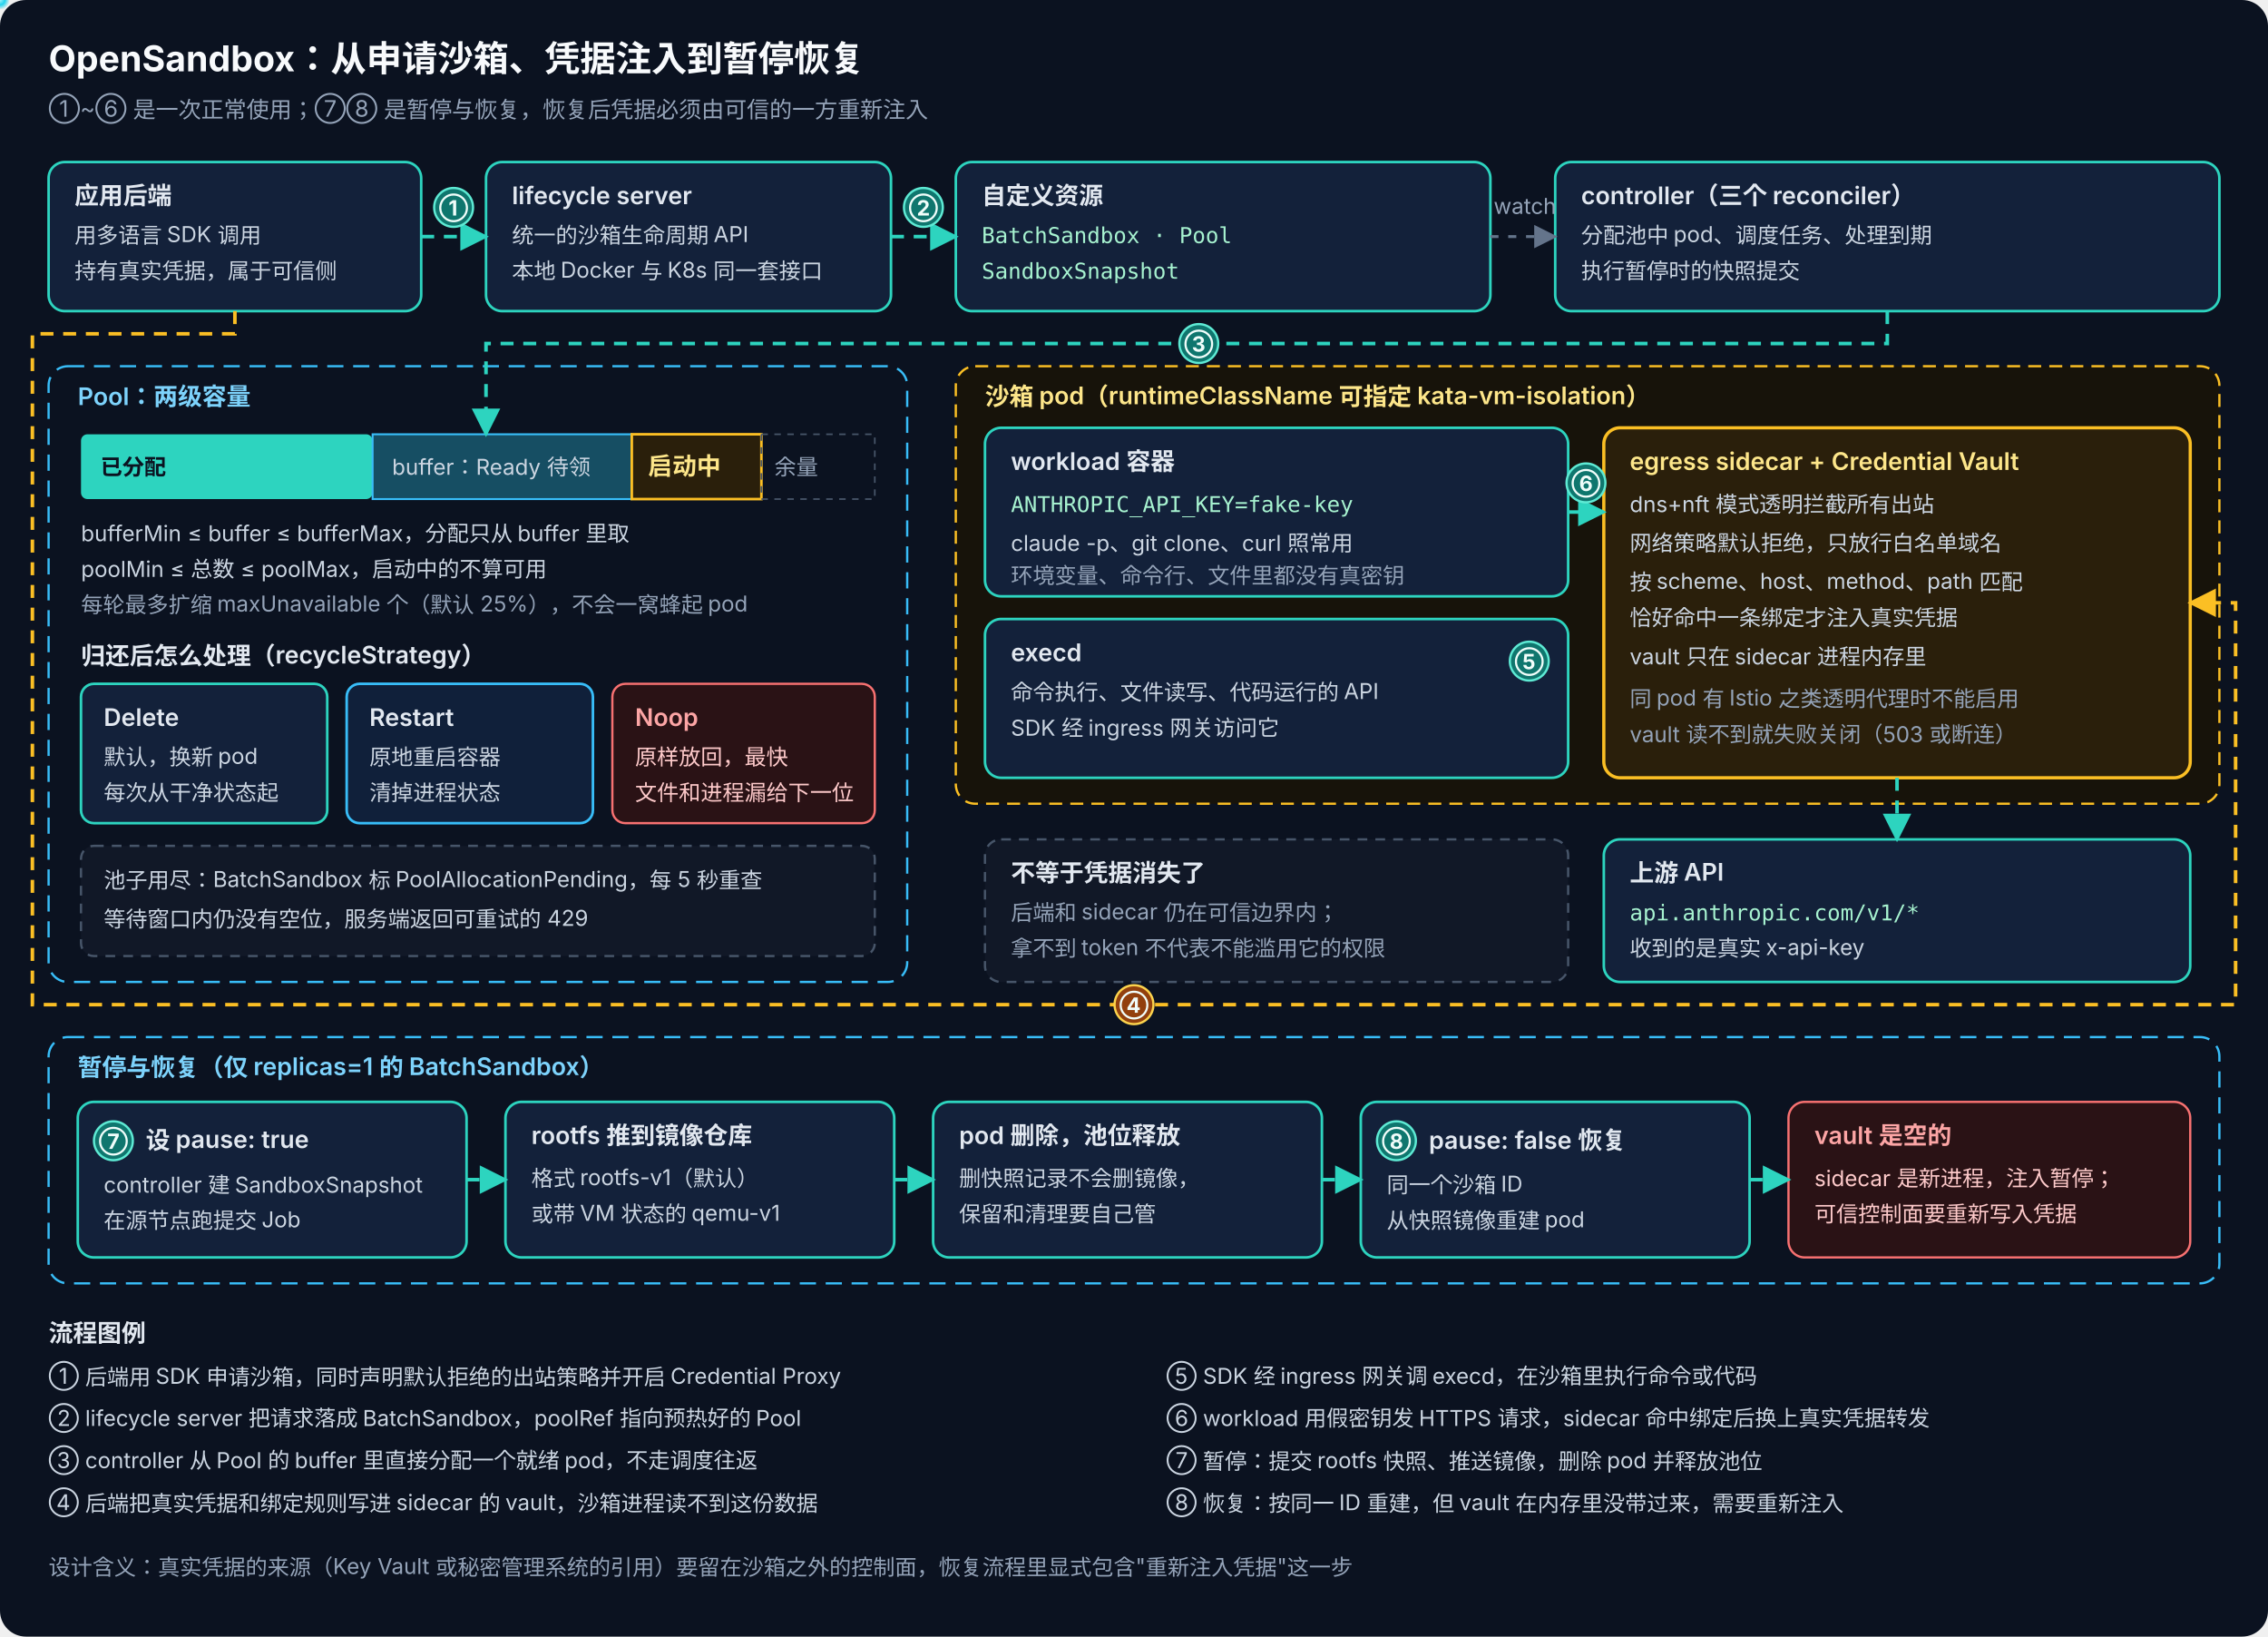
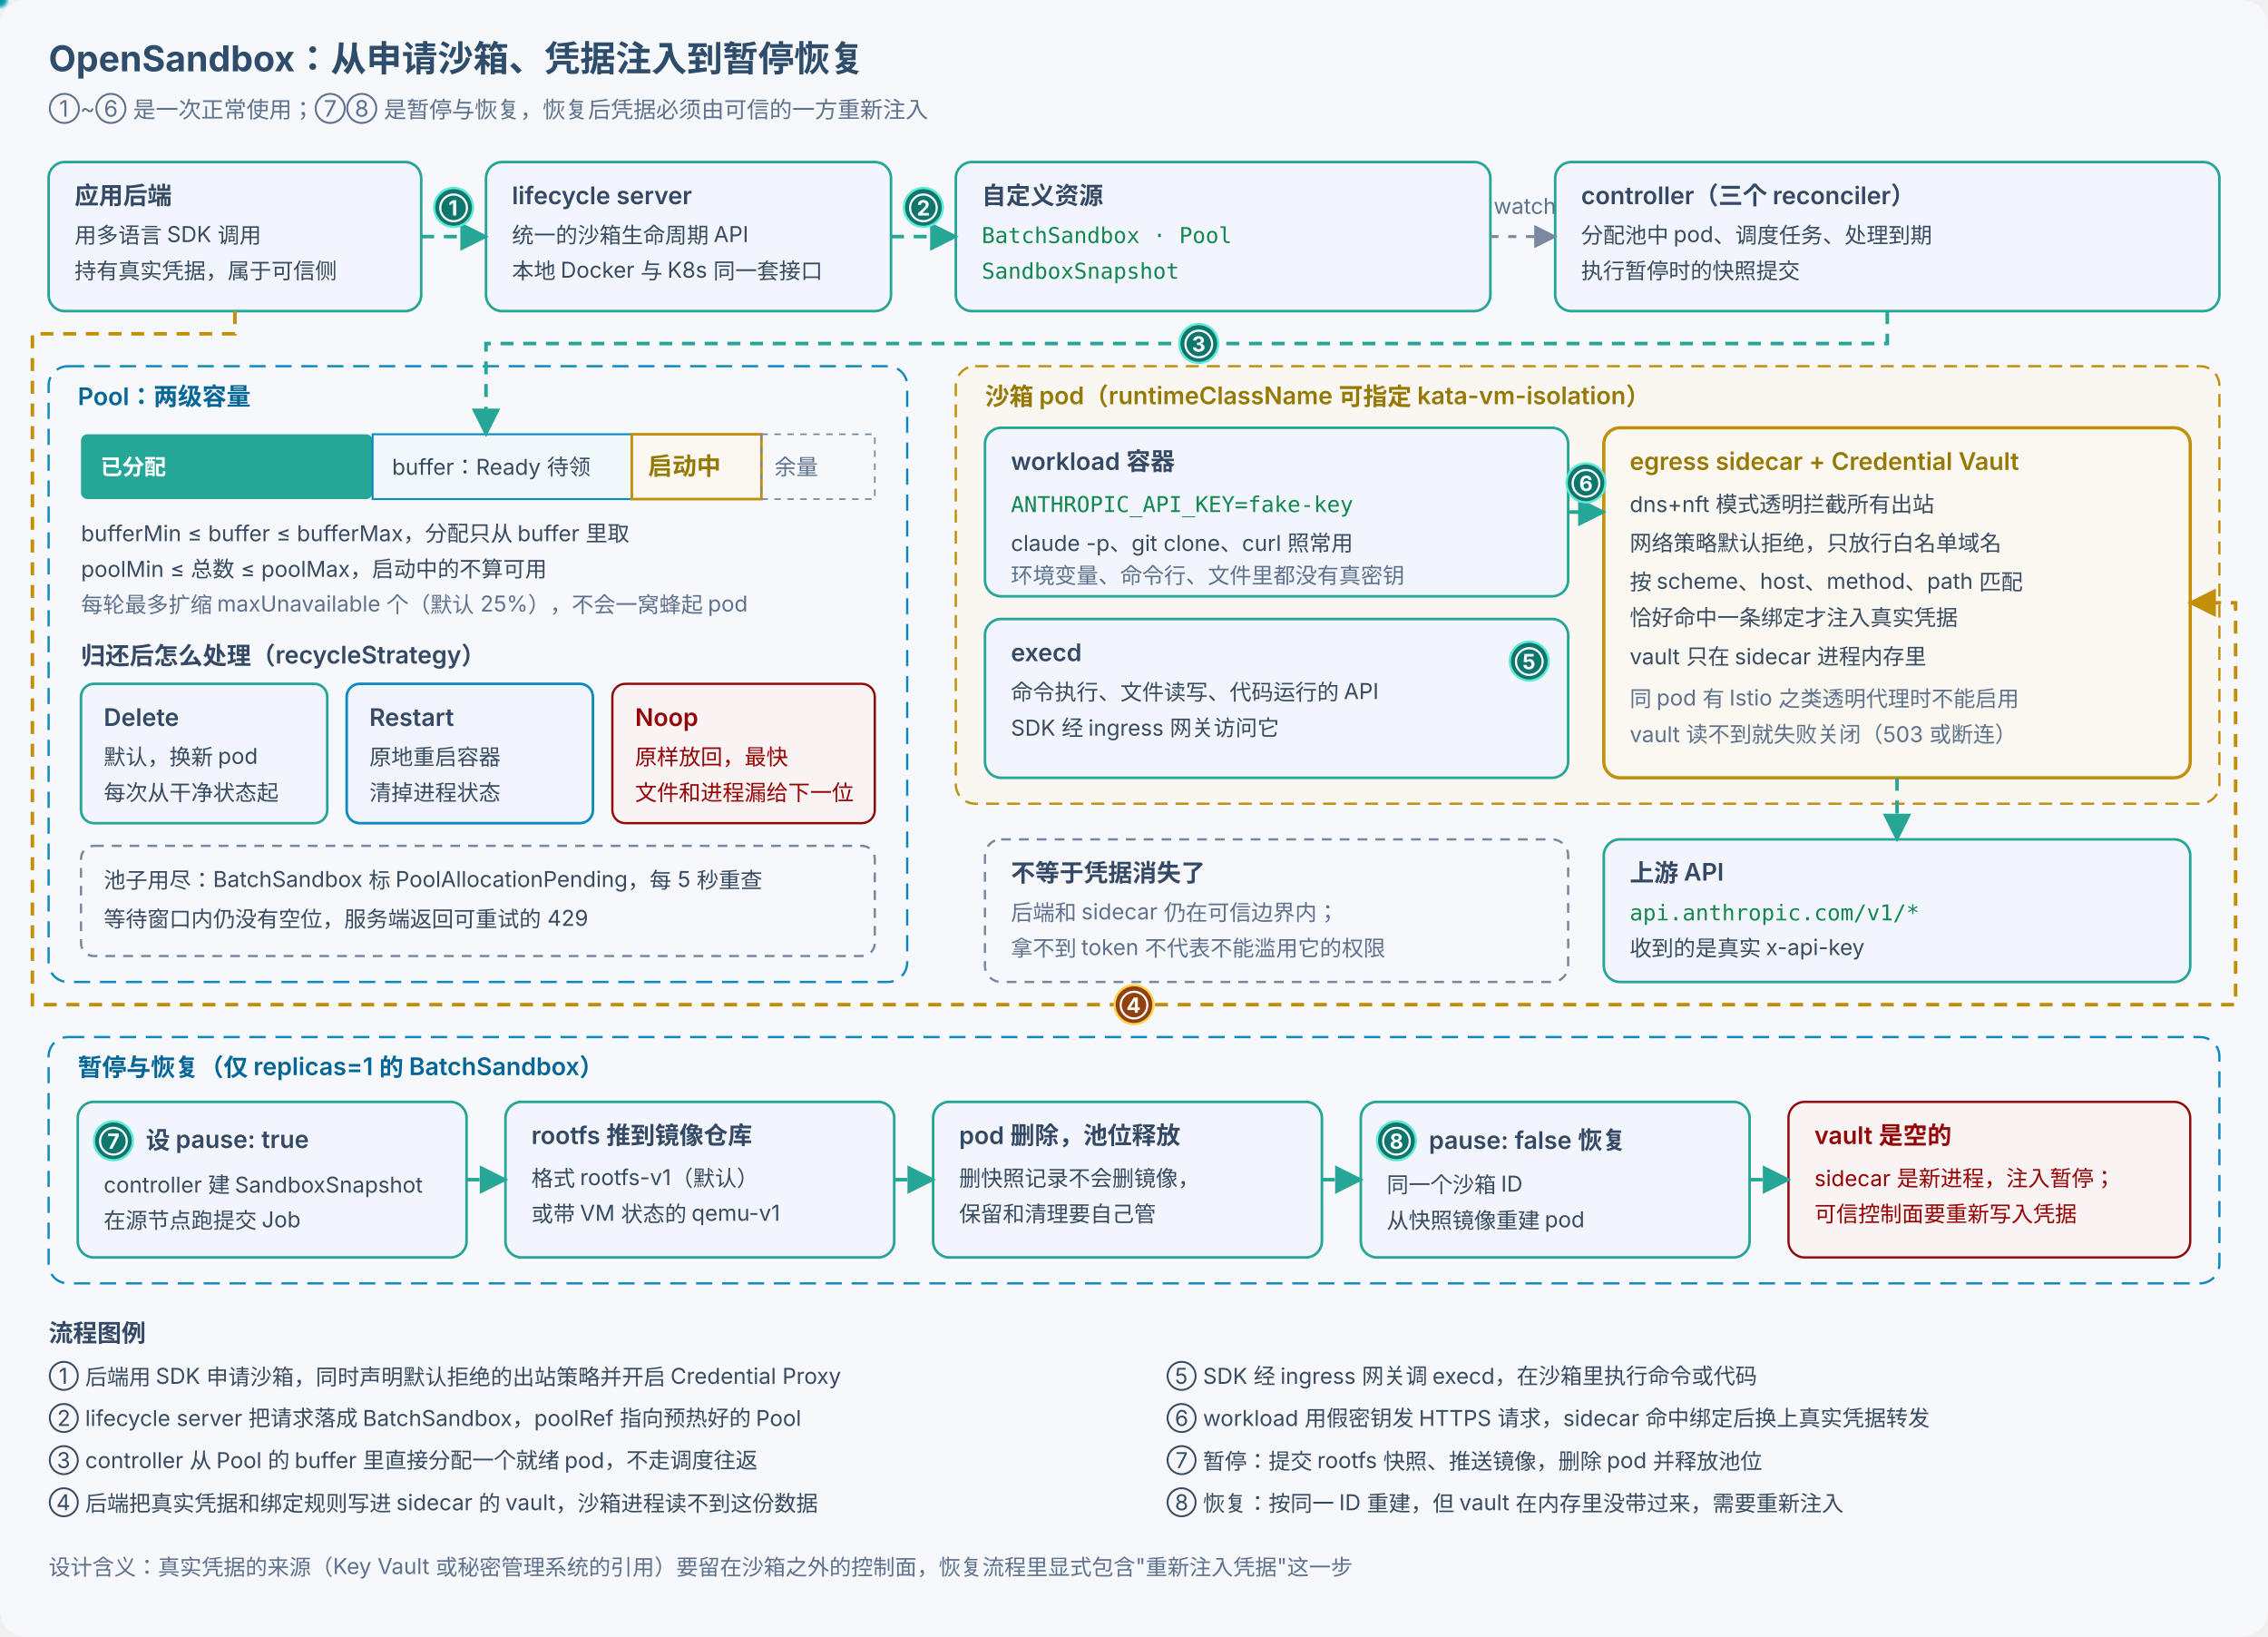
<svg xmlns="http://www.w3.org/2000/svg" viewBox="0 0 1400 1010" width="1400" height="1010" font-family="-apple-system, 'PingFang SC', 'Microsoft YaHei', 'Segoe UI', sans-serif">
  <defs>
    <marker id="arr" viewBox="0 0 10 10" refX="9" refY="5" markerWidth="8" markerHeight="8" orient="auto-start-reverse">
-       <path d="M0,0 L10,5 L0,10 z" fill="#2dd4bf" />
+       <path d="M0,0 L10,5 L0,10 z" fill="#26a696" />
    </marker>
    <marker id="arrAmber" viewBox="0 0 10 10" refX="9" refY="5" markerWidth="8" markerHeight="8" orient="auto-start-reverse">
-       <path d="M0,0 L10,5 L0,10 z" fill="#fbbf24" />
+       <path d="M0,0 L10,5 L0,10 z" fill="#c38f09" />
    </marker>
    <marker id="arrGray" viewBox="0 0 10 10" refX="9" refY="5" markerWidth="8" markerHeight="8" orient="auto-start-reverse">
-       <path d="M0,0 L10,5 L0,10 z" fill="#64748b" />
+       <path d="M0,0 L10,5 L0,10 z" fill="#7a899f" />
    </marker>
    <radialGradient id="particle" cx="0.5" cy="0.5" r="0.5">
-       <stop offset="0" stop-color="#a5f3fc" />
-       <stop offset="0.5" stop-color="#22d3ee" />
-       <stop offset="1" stop-color="#22d3ee" stop-opacity="0" />
+       <stop offset="0" stop-color="#058594" />
+       <stop offset="0.5" stop-color="#13a3b9" />
+       <stop offset="1" stop-color="#13a3b9" stop-opacity="0" />
    </radialGradient>
    <style>
-       .bg { fill: #0b1220; }
-       .box { fill: #13213a; stroke: #2dd4bf; stroke-width: 1.6; }
-       .boxBlue { fill: #10203a; stroke: #38bdf8; stroke-width: 1.6; }
-       .boxGray { fill: #111827; stroke: #475569; stroke-width: 1.4; stroke-dasharray: 6 5; }
-       .boxAmber { fill: #2a1f0b; stroke: #fbbf24; stroke-width: 2; animation: pulse 2.4s ease-in-out infinite; }
-       .boxWarn { fill: #2a1215; stroke: #f87171; stroke-width: 1.4; }
-       .zone { fill: none; stroke: #38bdf8; stroke-width: 1.4; stroke-dasharray: 10 6; }
-       .zoneAmber { fill: #17130a; stroke: #fbbf24; stroke-width: 1.4; stroke-dasharray: 8 5; }
-       .zl { fill: #7dd3fc; font-size: 15px; font-weight: 600; }
-       .zlAmber { fill: #fde68a; font-size: 15px; font-weight: 600; }
-       .h { fill: #e2e8f0; font-size: 15px; font-weight: 600; }
-       .hAmber { fill: #fde68a; font-size: 15px; font-weight: 600; }
-       .hRed { fill: #fca5a5; font-size: 15px; font-weight: 600; }
-       .t { fill: #cbd5e1; font-size: 13.5px; }
-       .tDark { fill: #0b1220; font-size: 13.5px; font-weight: 600; }
-       .code { fill: #a7f3d0; font-size: 13.5px; font-family: Menlo, Consolas, monospace; }
-       .tGray { fill: #94a3b8; font-size: 13.5px; }
-       .tRed { fill: #fecaca; font-size: 13.5px; }
-       .title { fill: #f8fafc; font-size: 22px; font-weight: 700; }
-       .sub { fill: #94a3b8; font-size: 14px; }
-       .flow { fill: none; stroke: #2dd4bf; stroke-width: 2.2; stroke-dasharray: 8 6; animation: dash 1.2s linear infinite; }
-       .flowAmber { fill: none; stroke: #fbbf24; stroke-width: 2.2; stroke-dasharray: 8 6; animation: dash 1.2s linear infinite; }
-       .flowGray { fill: none; stroke: #64748b; stroke-width: 1.8; stroke-dasharray: 5 6; }
+       .bg { fill: #f6f8fb; }
+       .box { fill: #f2f5fb; stroke: #26a696; stroke-width: 1.6; }
+       .boxBlue { fill: #f1f5fb; stroke: #0c89c0; stroke-width: 1.6; }
+       .boxGray { fill: #f6f8fb; stroke: #7688a2; stroke-width: 1.4; stroke-dasharray: 6 5; }
+       .boxAmber { fill: #fbf8f1; stroke: #c38f09; stroke-width: 2; animation: pulse 2.4s ease-in-out infinite; }
+       .boxWarn { fill: #faf3f3; stroke: #920707; stroke-width: 1.4; }
+       .zone { fill: none; stroke: #0c89c0; stroke-width: 1.4; stroke-dasharray: 10 6; }
+       .zoneAmber { fill: #faf7f3; stroke: #c38f09; stroke-width: 1.4; stroke-dasharray: 8 5; }
+       .zl { fill: #036696; font-size: 15px; font-weight: 600; }
+       .zlAmber { fill: #967903; font-size: 15px; font-weight: 600; }
+       .h { fill: #344965; font-size: 15px; font-weight: 600; }
+       .hAmber { fill: #967903; font-size: 15px; font-weight: 600; }
+       .hRed { fill: #940505; font-size: 15px; font-weight: 600; }
+       .t { fill: #384b61; font-size: 13.5px; }
+       .tDark { fill: #f6f8fb; font-size: 13.5px; font-weight: 600; }
+       .code { fill: #128751; font-size: 13.5px; font-family: Menlo, Consolas, monospace; }
+       .tGray { fill: #5e718d; font-size: 13.5px; }
+       .tRed { fill: #960303; font-size: 13.5px; }
+       .title { fill: #2e4c6b; font-size: 22px; font-weight: 700; }
+       .sub { fill: #5e718d; font-size: 14px; }
+       .flow { fill: none; stroke: #26a696; stroke-width: 2.2; stroke-dasharray: 8 6; animation: dash 1.2s linear infinite; }
+       .flowAmber { fill: none; stroke: #c38f09; stroke-width: 2.2; stroke-dasharray: 8 6; animation: dash 1.2s linear infinite; }
+       .flowGray { fill: none; stroke: #7a899f; stroke-width: 1.8; stroke-dasharray: 5 6; }
      .badge { fill: #0f766e; stroke: #5eead4; stroke-width: 1.4; }
      .badgeAmber { fill: #92400e; stroke: #fcd34d; stroke-width: 1.4; }
-       .bn { fill: #f0fdfa; font-size: 13px; font-weight: 700; text-anchor: middle; }
-       .el { fill: #cbd5e1; font-size: 13.5px; }
-       .elh { fill: #e2e8f0; font-size: 15px; font-weight: 600; }
+       .bn { fill:#ffffff; font-size: 13px; font-weight: 700; text-anchor: middle; }
+       .el { fill: #384b61; font-size: 13.5px; }
+       .elh { fill: #344965; font-size: 15px; font-weight: 600; }
      @keyframes dash { to { stroke-dashoffset: -28; } }
      @keyframes pulse { 0%,100% { stroke-opacity: 1; } 50% { stroke-opacity: 0.35; } }
    </style>
  </defs>
  <rect class="bg" width="1400" height="1010" rx="16" />
  <text class="title" x="30" y="44">OpenSandbox：从申请沙箱、凭据注入到暂停恢复</text>
  <text class="sub" x="30" y="72">①~⑥ 是一次正常使用；⑦⑧ 是暂停与恢复，恢复后凭据必须由可信的一方重新注入</text>
  <rect class="box" x="30" y="100" width="230" height="92" rx="10" />
  <text class="h" x="46" y="126">应用后端</text>
  <text class="t" x="46" y="150">用多语言 SDK 调用</text>
  <text class="t" x="46" y="172">持有真实凭据，属于可信侧</text>
  <rect class="box" x="300" y="100" width="250" height="92" rx="10" />
  <text class="h" x="316" y="126">lifecycle server</text>
  <text class="t" x="316" y="150">统一的沙箱生命周期 API</text>
  <text class="t" x="316" y="172">本地 Docker 与 K8s 同一套接口</text>
  <rect class="box" x="590" y="100" width="330" height="92" rx="10" />
  <text class="h" x="606" y="126">自定义资源</text>
  <text class="code" x="606" y="150">BatchSandbox · Pool</text>
  <text class="code" x="606" y="172">SandboxSnapshot</text>
  <rect class="box" x="960" y="100" width="410" height="92" rx="10" />
  <text class="h" x="976" y="126">controller（三个 reconciler）</text>
  <text class="t" x="976" y="150">分配池中 pod、调度任务、处理到期</text>
  <text class="t" x="976" y="172">执行暂停时的快照提交</text>
  <path class="flow" d="M260,146 L300,146" marker-end="url(#arr)" />
  <circle class="badge" cx="280" cy="128" r="12" />
  <text class="bn" x="280" y="133">①</text>
  <path class="flow" d="M550,146 L590,146" marker-end="url(#arr)" />
  <circle class="badge" cx="570" cy="128" r="12" />
  <text class="bn" x="570" y="133">②</text>
  <path class="flowGray" d="M920,146 L960,146" marker-end="url(#arrGray)" />
  <text class="tGray" x="922" y="132">watch</text>
  <rect class="zone" x="30" y="226" width="530" height="380" rx="12" />
  <text class="zl" x="48" y="250">Pool：两级容量</text>
-   <rect x="50" y="268" width="180" height="40" fill="#2dd4bf" rx="4" />
-   <text class="tDark" x="62" y="293">已分配</text>
-   <rect x="230" y="268" width="160" height="40" fill="#164e63" stroke="#38bdf8" stroke-width="1.2" />
+   <rect x="50" y="268" width="180" height="40" fill="#26a696" rx="4" />
+   <text class="tDark" x="62" y="293" style="fill:#ffffff">已分配</text>
+   <rect x="230" y="268" width="160" height="40" fill="#f1f8fb" stroke="#0c89c0" stroke-width="1.2" />
  <text class="t" x="242" y="293">buffer：Ready 待领</text>
-   <rect x="390" y="268" width="80" height="40" fill="#2a1f0b" stroke="#fbbf24" stroke-width="1.6" />
+   <rect x="390" y="268" width="80" height="40" fill="#fbf8f1" stroke="#c38f09" stroke-width="1.6" />
  <text class="hAmber" x="400" y="293">启动中</text>
-   <rect x="470" y="268" width="70" height="40" fill="none" stroke="#475569" stroke-dasharray="4 4" />
+   <rect x="470" y="268" width="70" height="40" fill="none" stroke="#7688a2" stroke-dasharray="4 4" />
  <text class="tGray" x="478" y="293">余量</text>
  <text class="t" x="50" y="334">bufferMin ≤ buffer ≤ bufferMax，分配只从 buffer 里取</text>
  <text class="t" x="50" y="356">poolMin ≤ 总数 ≤ poolMax，启动中的不算可用</text>
  <text class="tGray" x="50" y="378">每轮最多扩缩 maxUnavailable 个（默认 25%），不会一窝蜂起 pod</text>
  <text class="h" x="50" y="410">归还后怎么处理（recycleStrategy）</text>
  <rect class="box" x="50" y="422" width="152" height="86" rx="8" />
  <text class="h" x="64" y="448">Delete</text>
  <text class="t" x="64" y="472">默认，换新 pod</text>
  <text class="t" x="64" y="494">每次从干净状态起</text>
  <rect class="boxBlue" x="214" y="422" width="152" height="86" rx="8" />
  <text class="h" x="228" y="448">Restart</text>
  <text class="t" x="228" y="472">原地重启容器</text>
  <text class="t" x="228" y="494">清掉进程状态</text>
  <rect class="boxWarn" x="378" y="422" width="162" height="86" rx="8" />
  <text class="hRed" x="392" y="448">Noop</text>
  <text class="tRed" x="392" y="472">原样放回，最快</text>
  <text class="tRed" x="392" y="494">文件和进程漏给下一位</text>
  <rect class="boxGray" x="50" y="522" width="490" height="68" rx="8" />
  <text class="t" x="64" y="548">池子用尽：BatchSandbox 标 PoolAllocationPending，每 5 秒重查</text>
  <text class="t" x="64" y="572">等待窗口内仍没有空位，服务端返回可重试的 429</text>
  <rect class="zoneAmber" x="590" y="226" width="780" height="270" rx="12" />
  <text class="zlAmber" x="608" y="250">沙箱 pod（runtimeClassName 可指定 kata-vm-isolation）</text>
  <rect class="box" x="608" y="264" width="360" height="104" rx="10" />
  <text class="h" x="624" y="290">workload 容器</text>
  <text class="code" x="624" y="316">ANTHROPIC_API_KEY=fake-key</text>
  <text class="t" x="624" y="340">claude -p、git clone、curl 照常用</text>
  <text class="tGray" x="624" y="360">环境变量、命令行、文件里都没有真密钥</text>
  <rect class="box" x="608" y="382" width="360" height="98" rx="10" />
  <text class="h" x="624" y="408">execd</text>
  <text class="t" x="624" y="432">命令执行、文件读写、代码运行的 API</text>
  <text class="t" x="624" y="454">SDK 经 ingress 网关访问它</text>
  <rect class="boxAmber" x="990" y="264" width="362" height="216" rx="10" />
  <text class="hAmber" x="1006" y="290">egress sidecar + Credential Vault</text>
  <text class="t" x="1006" y="316">dns+nft 模式透明拦截所有出站</text>
  <text class="t" x="1006" y="340">网络策略默认拒绝，只放行白名单域名</text>
  <text class="t" x="1006" y="364">按 scheme、host、method、path 匹配</text>
  <text class="t" x="1006" y="386">恰好命中一条绑定才注入真实凭据</text>
  <text class="t" x="1006" y="410">vault 只在 sidecar 进程内存里</text>
  <text class="tGray" x="1006" y="436">同 pod 有 Istio 之类透明代理时不能启用</text>
  <text class="tGray" x="1006" y="458">vault 读不到就失败关闭（503 或断连）</text>
  <rect class="box" x="990" y="518" width="362" height="88" rx="10" />
  <text class="h" x="1006" y="544">上游 API</text>
  <text class="code" x="1006" y="568">api.anthropic.com/v1/*</text>
  <text class="t" x="1006" y="590">收到的是真实 x-api-key</text>
  <rect class="boxGray" x="608" y="518" width="360" height="88" rx="10" />
  <text class="h" x="624" y="544">不等于凭据消失了</text>
  <text class="tGray" x="624" y="568">后端和 sidecar 仍在可信边界内；</text>
  <text class="tGray" x="624" y="590">拿不到 token 不代表不能滥用它的权限</text>
  <path class="flow" d="M1165,192 L1165,212 L300,212 L300,268" marker-end="url(#arr)" />
  <circle class="badge" cx="740" cy="212" r="12" />
  <text class="bn" x="740" y="217">③</text>
  <path class="flowAmber" d="M145,192 L145,206 L20,206 L20,620 L1380,620 L1380,372 L1352,372" marker-end="url(#arrAmber)" />
  <circle class="badgeAmber" cx="700" cy="620" r="12" />
  <text class="bn" x="700" y="625">④</text>
  <circle class="badge" cx="944" cy="408" r="12" />
  <text class="bn" x="944" y="413">⑤</text>
  <path id="credPath" class="flow" d="M968,316 L990,316" marker-end="url(#arr)" />
  <path class="flow" d="M1171,480 L1171,518" marker-end="url(#arr)" />
  <circle class="badge" cx="979" cy="298" r="12" />
  <text class="bn" x="979" y="303">⑥</text>
  <path id="pp" d="M800,316 L1171,316 L1171,560" fill="none" stroke="none" />
  <circle r="6" fill="url(#particle)">
    <animateMotion dur="2.8s" repeatCount="indefinite">
      <mpath href="#pp" />
    </animateMotion>
  </circle>
  <rect class="zone" x="30" y="640" width="1340" height="152" rx="12" />
  <text class="zl" x="48" y="664">暂停与恢复（仅 replicas=1 的 BatchSandbox）</text>
  <rect class="box" x="48" y="680" width="240" height="96" rx="10" />
  <circle class="badge" cx="70" cy="704" r="12" />
  <text class="bn" x="70" y="709">⑦</text>
  <text class="h" x="90" y="709">设 pause: true</text>
  <text class="t" x="64" y="736">controller 建 SandboxSnapshot</text>
  <text class="t" x="64" y="758">在源节点跑提交 Job</text>
  <rect class="box" x="312" y="680" width="240" height="96" rx="10" />
  <text class="h" x="328" y="706">rootfs 推到镜像仓库</text>
  <text class="t" x="328" y="732">格式 rootfs-v1（默认）</text>
  <text class="t" x="328" y="754">或带 VM 状态的 qemu-v1</text>
  <rect class="box" x="576" y="680" width="240" height="96" rx="10" />
  <text class="h" x="592" y="706">pod 删除，池位释放</text>
  <text class="t" x="592" y="732">删快照记录不会删镜像，</text>
  <text class="t" x="592" y="754">保留和清理要自己管</text>
  <rect class="box" x="840" y="680" width="240" height="96" rx="10" />
  <circle class="badge" cx="862" cy="704" r="12" />
  <text class="bn" x="862" y="709">⑧</text>
  <text class="h" x="882" y="709">pause: false 恢复</text>
  <text class="t" x="856" y="736">同一个沙箱 ID</text>
  <text class="t" x="856" y="758">从快照镜像重建 pod</text>
  <rect class="boxWarn" x="1104" y="680" width="248" height="96" rx="10" />
  <text class="hRed" x="1120" y="706">vault 是空的</text>
  <text class="tRed" x="1120" y="732">sidecar 是新进程，注入暂停；</text>
  <text class="tRed" x="1120" y="754">可信控制面要重新写入凭据</text>
  <path class="flow" d="M288,728 L312,728" marker-end="url(#arr)" />
  <path class="flow" d="M552,728 L576,728" marker-end="url(#arr)" />
  <path class="flow" d="M816,728 L840,728" marker-end="url(#arr)" />
  <path class="flow" d="M1080,728 L1104,728" marker-end="url(#arr)" />
  <text class="elh" x="30" y="828">流程图例</text>
  <text class="el" x="30" y="854">① 后端用 SDK 申请沙箱，同时声明默认拒绝的出站策略并开启 Credential Proxy</text>
  <text class="el" x="30" y="880">② lifecycle server 把请求落成 BatchSandbox，poolRef 指向预热好的 Pool</text>
  <text class="el" x="30" y="906">③ controller 从 Pool 的 buffer 里直接分配一个就绪 pod，不走调度往返</text>
  <text class="el" x="30" y="932">④ 后端把真实凭据和绑定规则写进 sidecar 的 vault，沙箱进程读不到这份数据</text>
  <text class="el" x="720" y="854">⑤ SDK 经 ingress 网关调 execd，在沙箱里执行命令或代码</text>
  <text class="el" x="720" y="880">⑥ workload 用假密钥发 HTTPS 请求，sidecar 命中绑定后换上真实凭据转发</text>
  <text class="el" x="720" y="906">⑦ 暂停：提交 rootfs 快照、推送镜像，删除 pod 并释放池位</text>
  <text class="el" x="720" y="932">⑧ 恢复：按同一 ID 重建，但 vault 在内存里没带过来，需要重新注入</text>
  <text class="tGray" x="30" y="972">设计含义：真实凭据的来源（Key Vault 或秘密管理系统的引用）要留在沙箱之外的控制面，恢复流程里显式包含"重新注入凭据"这一步</text>
</svg>
